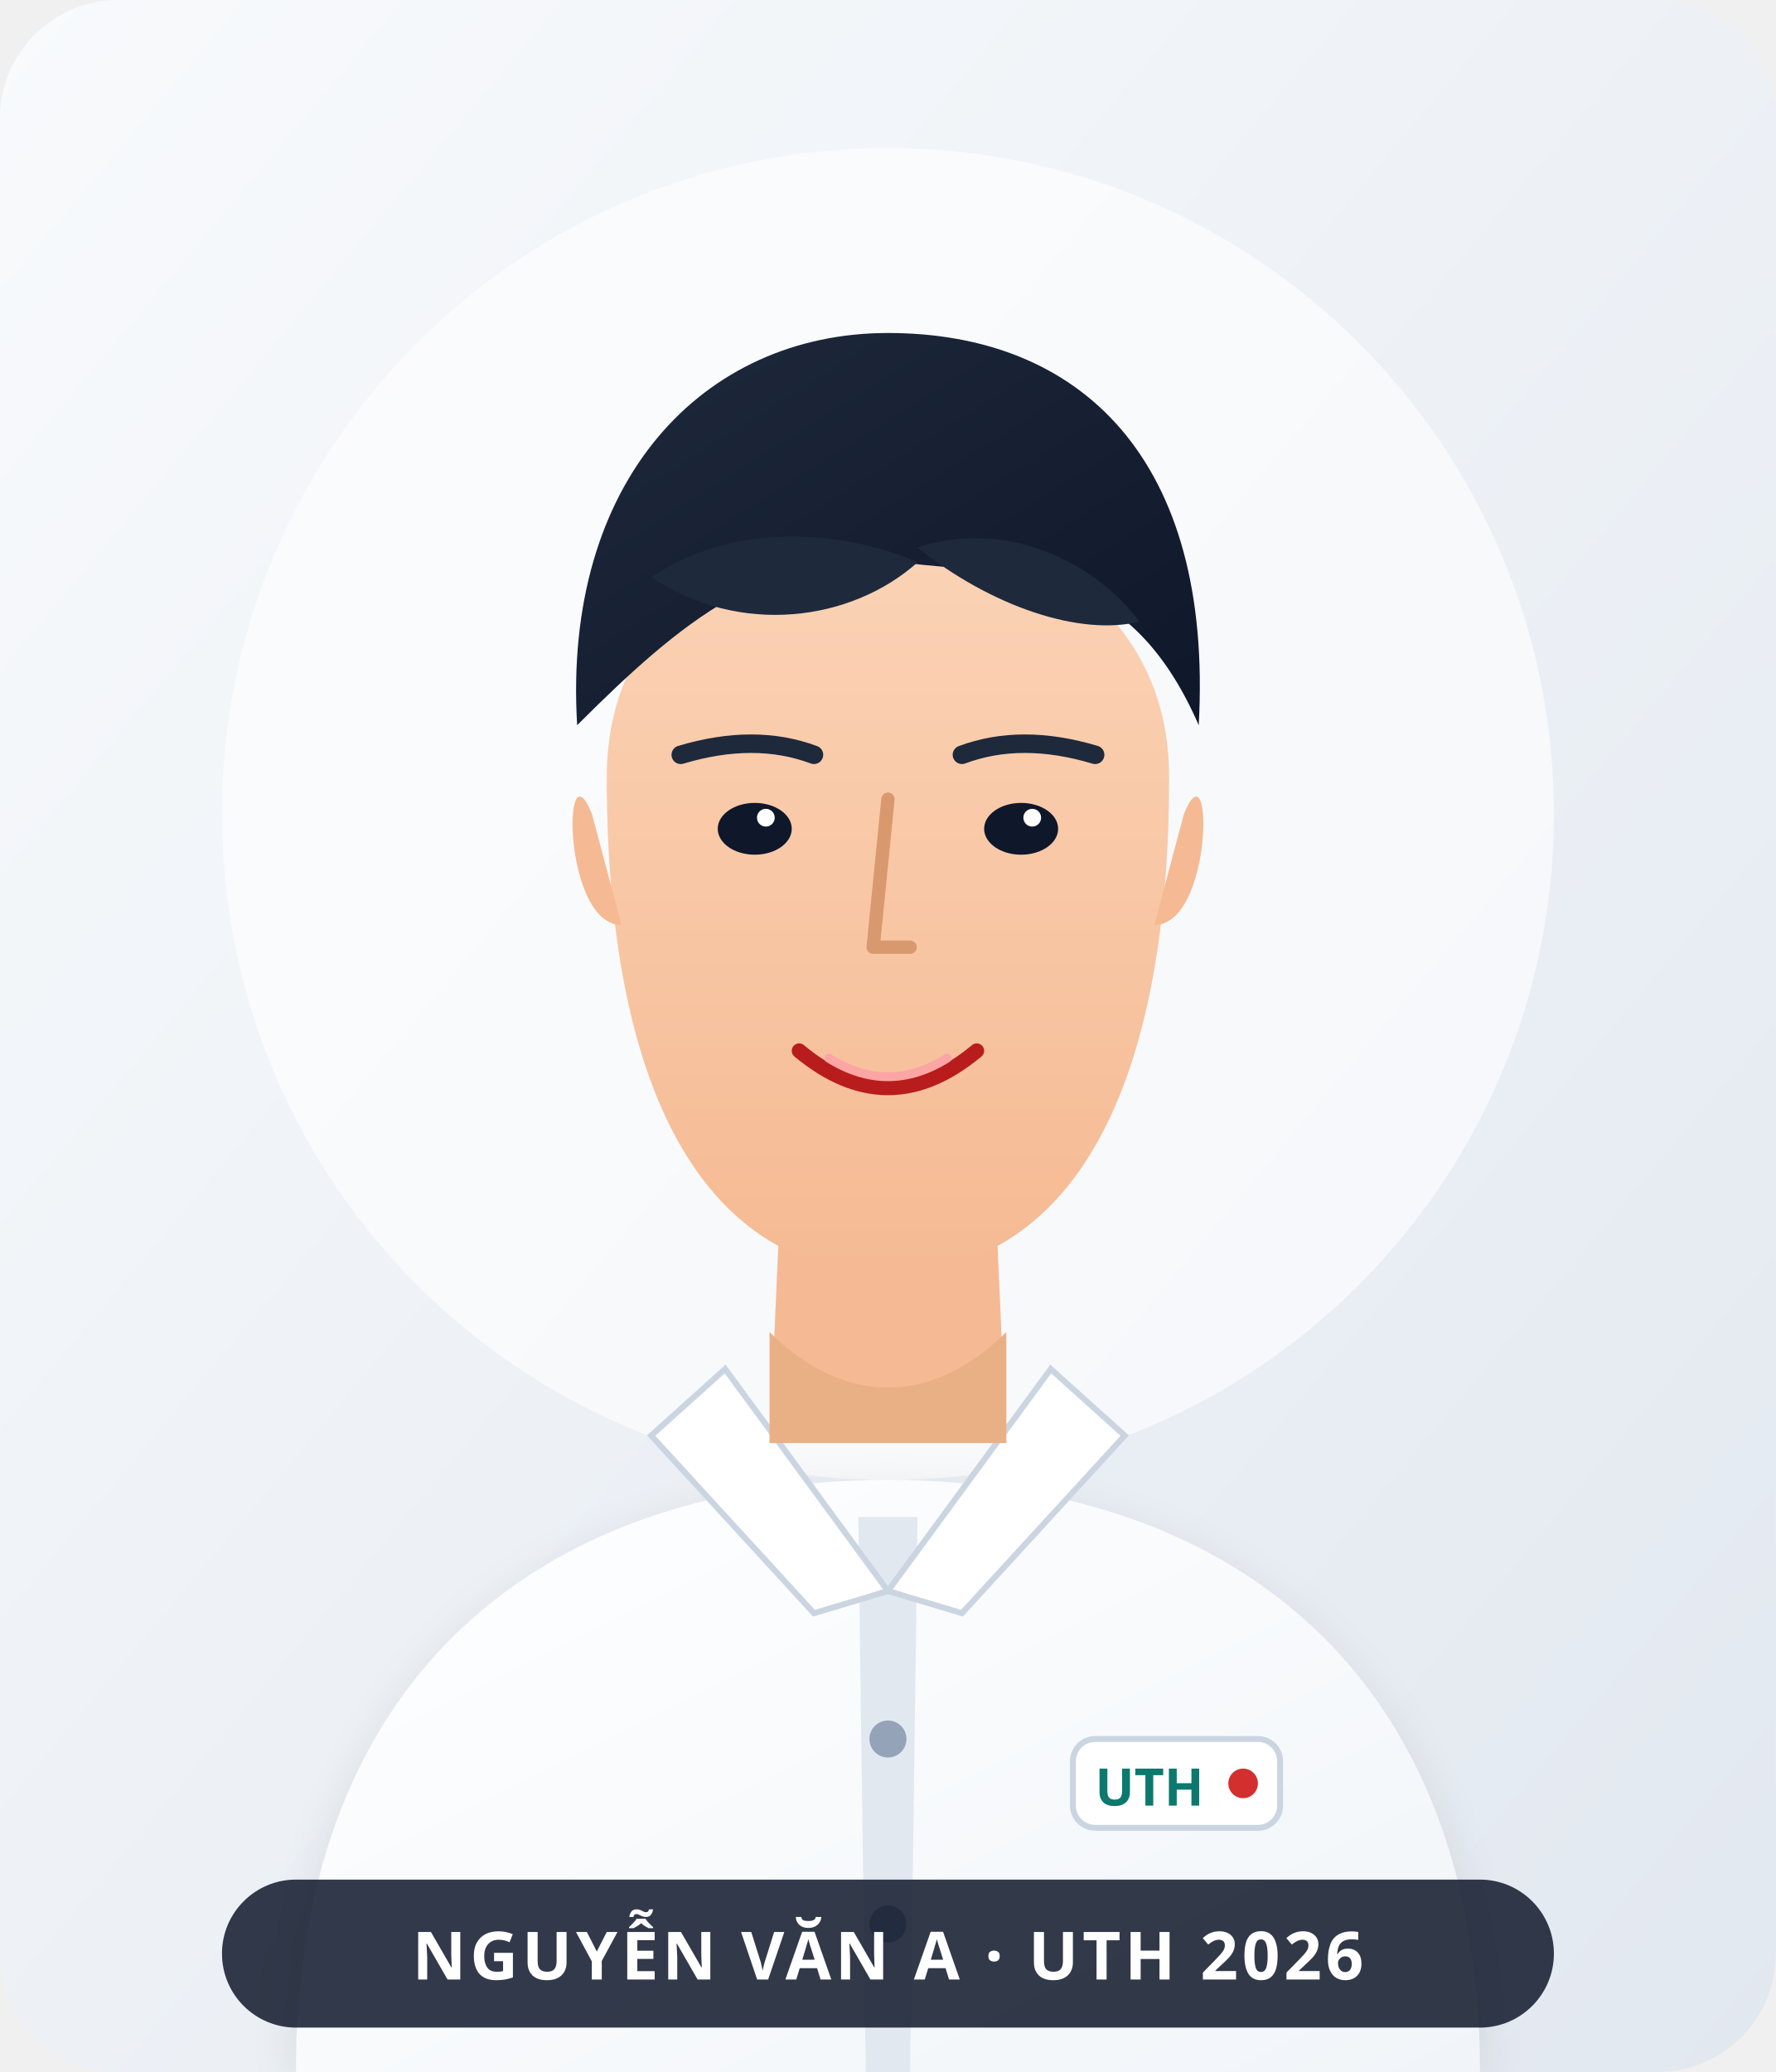
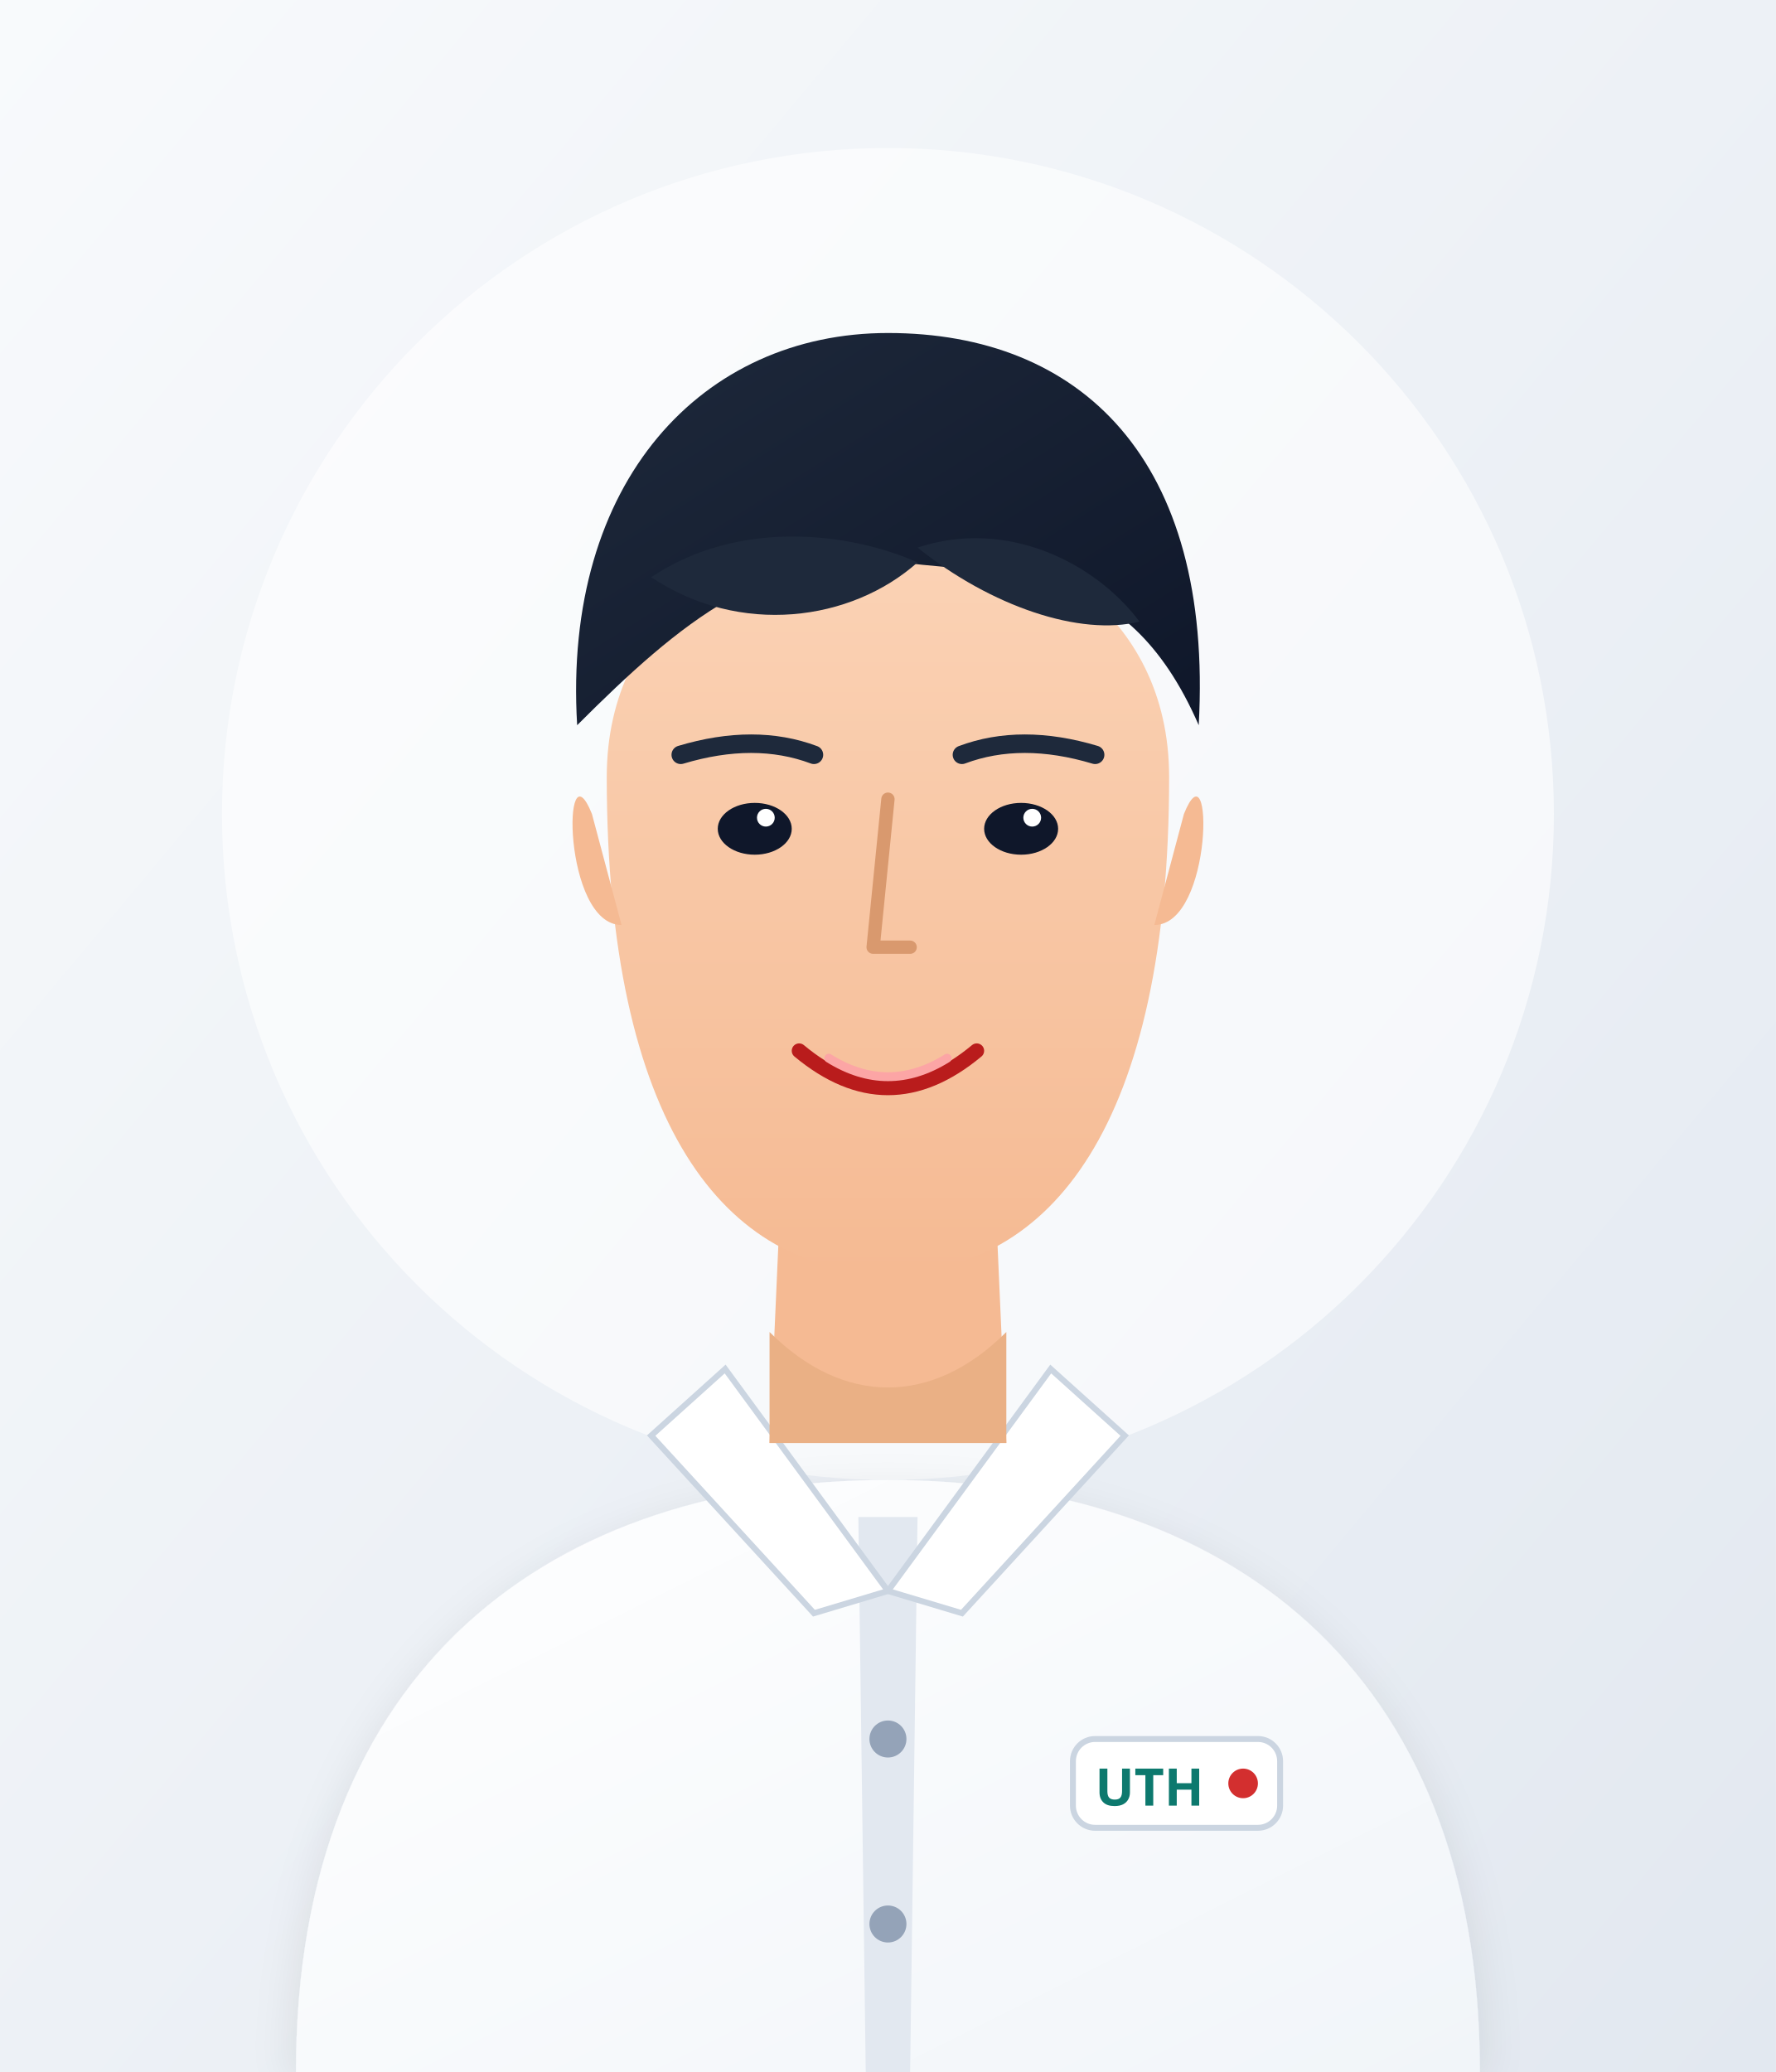
<svg xmlns="http://www.w3.org/2000/svg" viewBox="0 0 240 280" width="240" height="280">
  <defs>
    <linearGradient id="bgGrad" x1="0%" y1="0%" x2="100%" y2="100%">
      <stop offset="0%" stop-color="#f8fafc" />
      <stop offset="100%" stop-color="#e2e8f0" />
    </linearGradient>
    <linearGradient id="skinGrad" x1="0%" y1="0%" x2="0%" y2="100%">
      <stop offset="0%" stop-color="#fbd3b6" />
      <stop offset="100%" stop-color="#f5ba93" />
    </linearGradient>
    <linearGradient id="hairGrad" x1="0%" y1="0%" x2="100%" y2="100%">
      <stop offset="0%" stop-color="#1e293b" />
      <stop offset="100%" stop-color="#0f172a" />
    </linearGradient>
    <linearGradient id="shirtGrad" x1="0%" y1="0%" x2="100%" y2="100%">
      <stop offset="0%" stop-color="#ffffff" />
      <stop offset="100%" stop-color="#f1f5f9" />
    </linearGradient>
    <linearGradient id="uthBadge" x1="0%" y1="0%" x2="100%" y2="0%">
      <stop offset="0%" stop-color="#0d796e" />
      <stop offset="100%" stop-color="#d32f2f" />
    </linearGradient>
    <filter id="cardShadow" x="-10%" y="-10%" width="120%" height="120%">
      <feDropShadow dx="0" dy="2" stdDeviation="3" flood-opacity="0.1" />
    </filter>
  </defs>
-   <rect width="240" height="280" fill="url(#bgGrad)" rx="16" />
+   <rect width="240" height="280" fill="url(#bgGrad)" />
  <circle cx="120" cy="110" r="90" fill="#ffffff" opacity="0.6" />
  <path d="M 40 280 C 40 225, 75 200, 120 200 C 165 200, 200 225, 200 280 Z" fill="url(#shirtGrad)" filter="url(#cardShadow)" />
  <path d="M 116 205 L 124 205 L 123 280 L 117 280 Z" fill="#e2e8f0" />
  <circle cx="120" cy="235" r="2.5" fill="#94a3b8" />
  <circle cx="120" cy="260" r="2.5" fill="#94a3b8" />
  <rect x="145" y="235" width="28" height="12" rx="3" fill="#ffffff" stroke="#cbd5e1" stroke-width="0.8" />
  <text x="148" y="244" font-family="'Plus Jakarta Sans', sans-serif" font-size="7" font-weight="bold" fill="#0d796e">UTH</text>
  <circle cx="168" cy="241" r="2" fill="#d32f2f" />
  <path d="M 98 185 L 120 215 L 110 218 L 88 194 Z" fill="#ffffff" stroke="#cbd5e1" stroke-width="0.8" />
  <path d="M 142 185 L 120 215 L 130 218 L 152 194 Z" fill="#ffffff" stroke="#cbd5e1" stroke-width="0.8" />
  <path d="M 106 150 L 134 150 L 136 195 L 104 195 Z" fill="#f5ba93" />
  <path d="M 104 180 C 114 190, 126 190, 136 180 L 136 195 L 104 195 Z" fill="#eab085" />
  <path d="M 82 105 C 82 60, 158 60, 158 105 C 158 152, 142 172, 120 172 C 98 172, 82 152, 82 105 Z" fill="url(#skinGrad)" />
  <path d="M 80 110 C 76 100, 76 125, 84 125 Z" fill="#f5ba93" />
  <path d="M 160 110 C 164 100, 164 125, 156 125 Z" fill="#f5ba93" />
  <path d="M 78 98 C 76 65, 95 45, 120 45 C 146 45, 164 62, 162 98 C 152 75, 136 78, 122 76 C 104 74, 92 84, 78 98 Z" fill="url(#hairGrad)" />
  <path d="M 88 78 C 100 70, 115 72, 124 76 C 115 84, 100 86, 88 78 Z" fill="#1e293b" />
  <path d="M 124 74 C 136 70, 148 76, 154 84 C 146 86, 134 82, 124 74 Z" fill="#1e293b" />
  <path d="M 92 102 Q 102 99 110 102" stroke="#1e293b" stroke-width="2.5" stroke-linecap="round" fill="none" />
  <path d="M 130 102 Q 138 99 148 102" stroke="#1e293b" stroke-width="2.5" stroke-linecap="round" fill="none" />
  <ellipse cx="102" cy="112" rx="5" ry="3.5" fill="#0f172a" />
  <circle cx="103.5" cy="110.5" r="1.2" fill="#ffffff" />
  <ellipse cx="138" cy="112" rx="5" ry="3.5" fill="#0f172a" />
  <circle cx="139.5" cy="110.5" r="1.2" fill="#ffffff" />
  <path d="M 120 108 L 118 128 L 123 128" stroke="#d9996e" stroke-width="1.8" stroke-linecap="round" stroke-linejoin="round" fill="none" />
  <path d="M 108 142 Q 120 152 132 142" stroke="#b91c1c" stroke-width="2" stroke-linecap="round" fill="none" />
  <path d="M 112 143 Q 120 148 128 143" stroke="#fca5a5" stroke-width="1.2" stroke-linecap="round" fill="none" />
-   <rect x="30" y="254" width="180" height="20" rx="10" fill="#0f172a" opacity="0.85" />
-   <text x="120" y="267.5" font-family="'Plus Jakarta Sans', sans-serif" font-size="9" font-weight="600" fill="#ffffff" text-anchor="middle" letter-spacing="0.5">NGUYỄN VĂN A · UTH 2026</text>
</svg>
